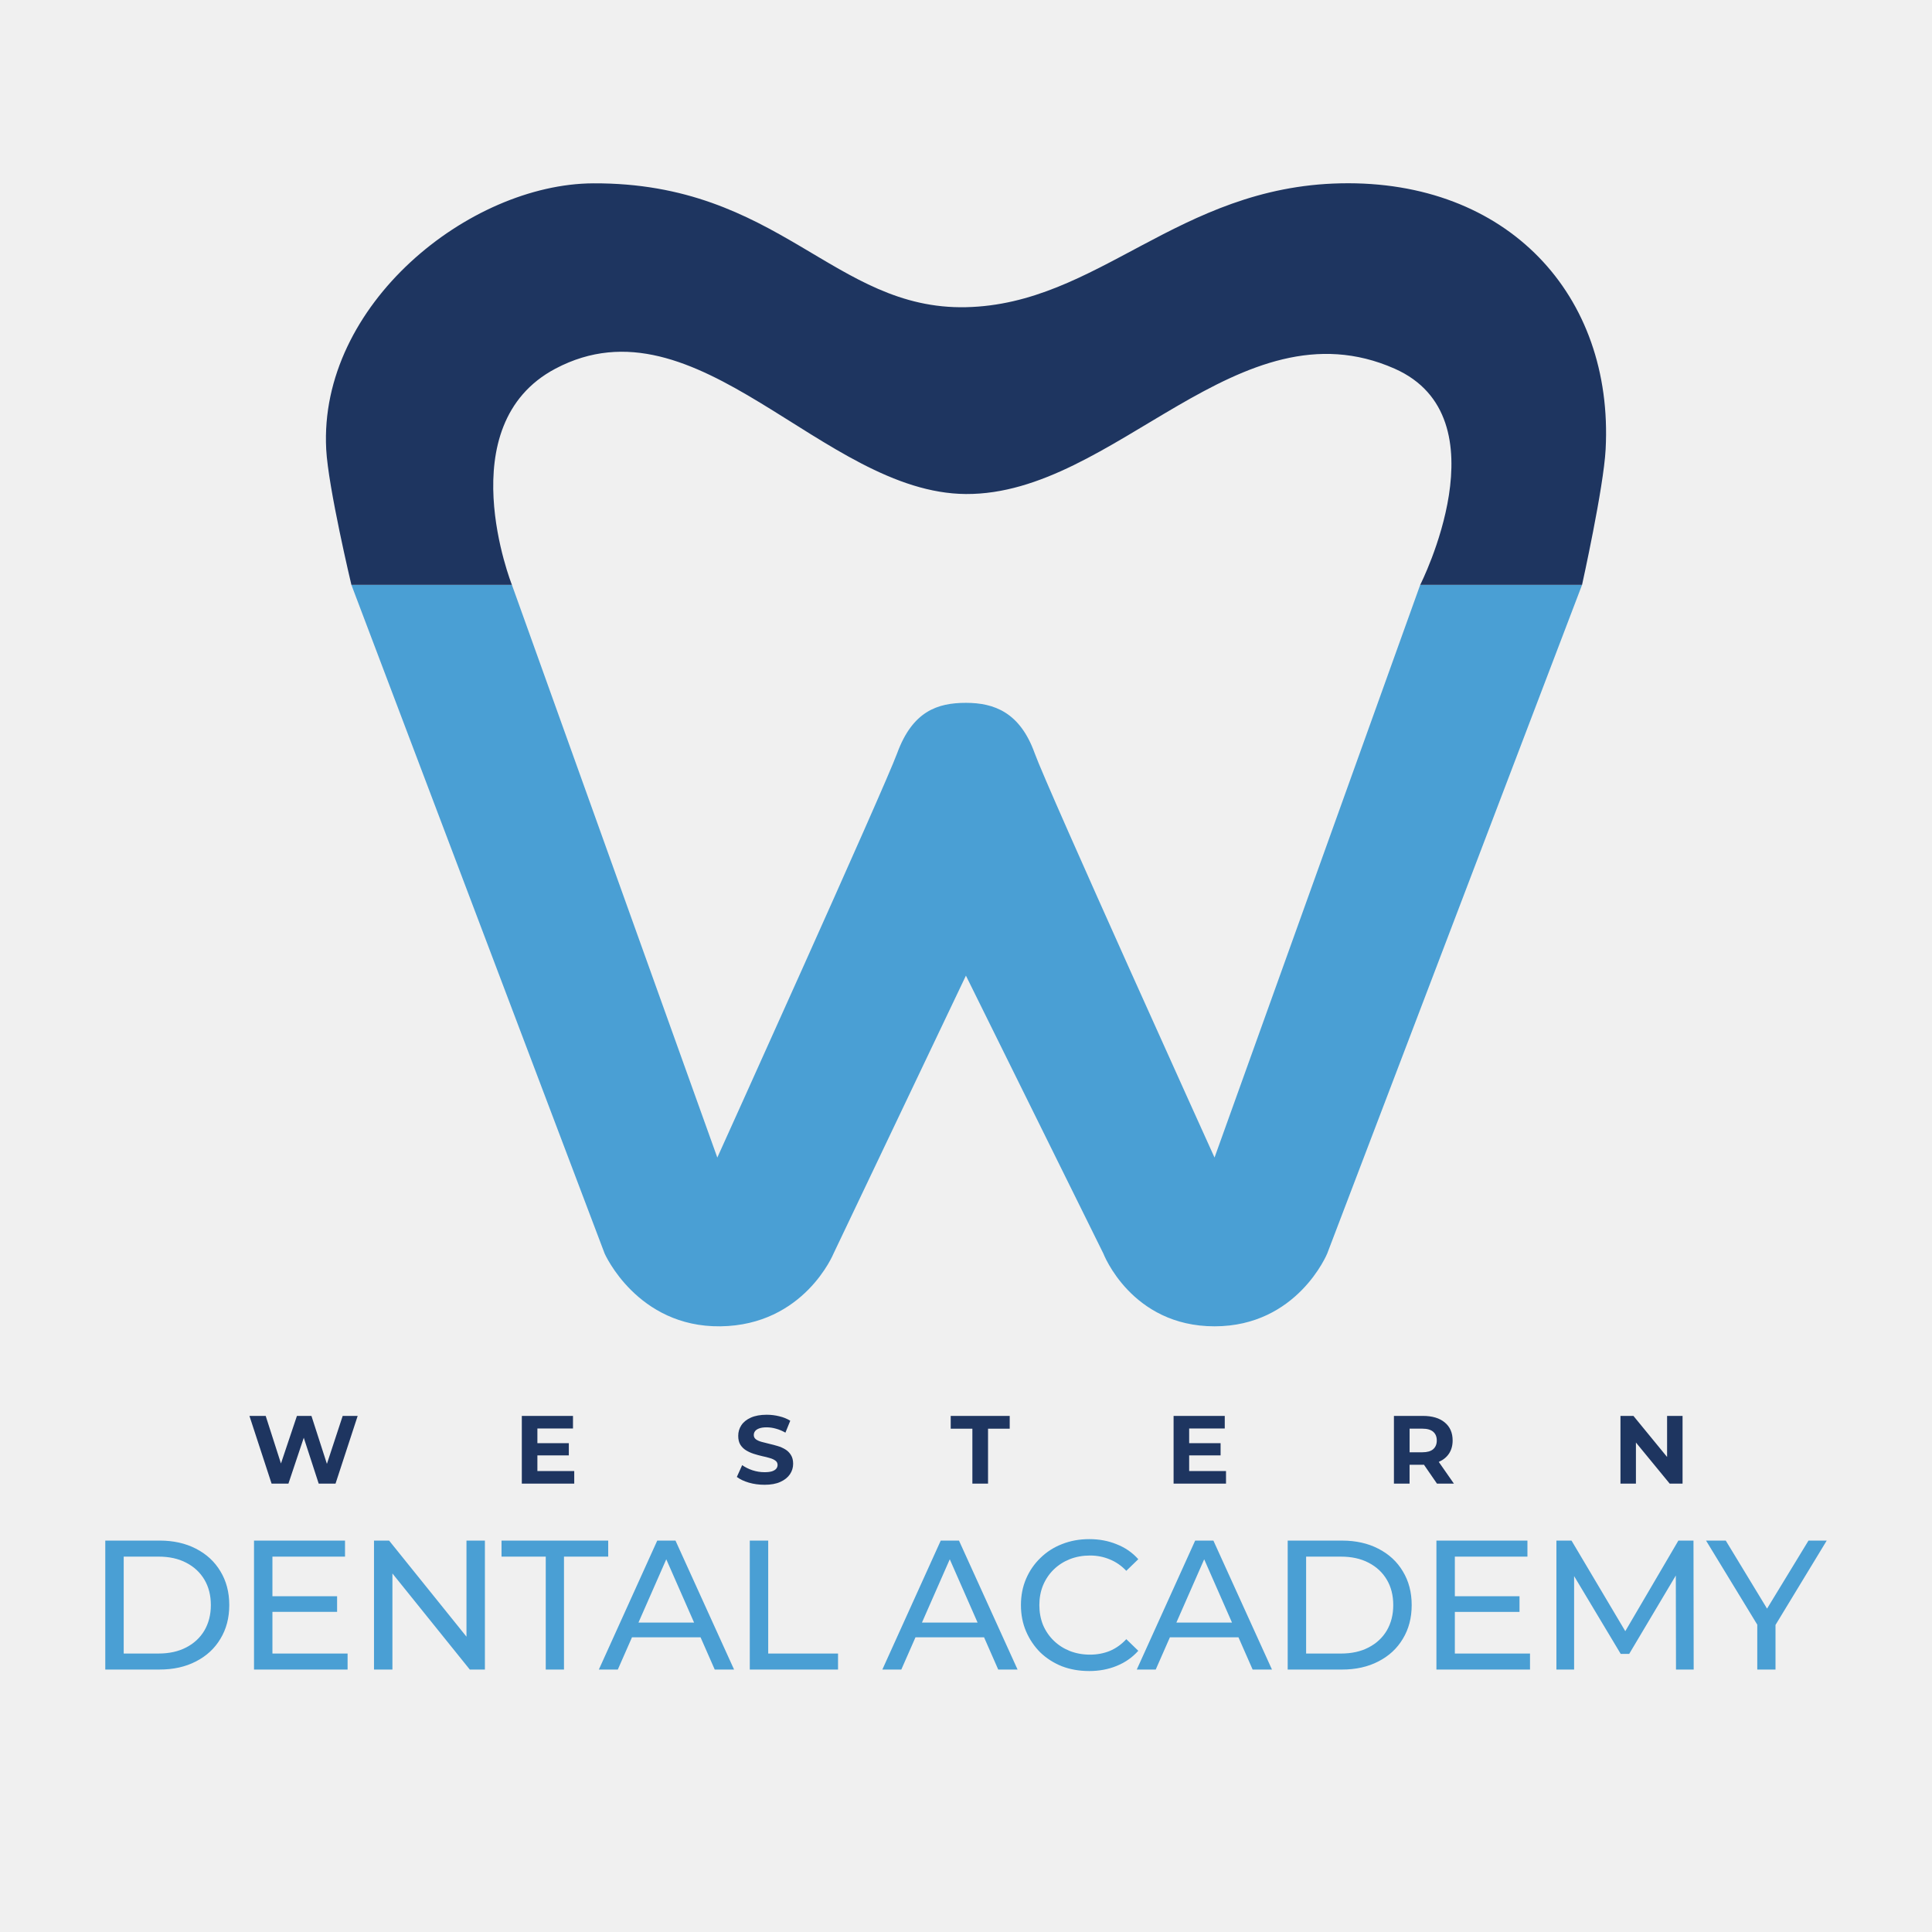
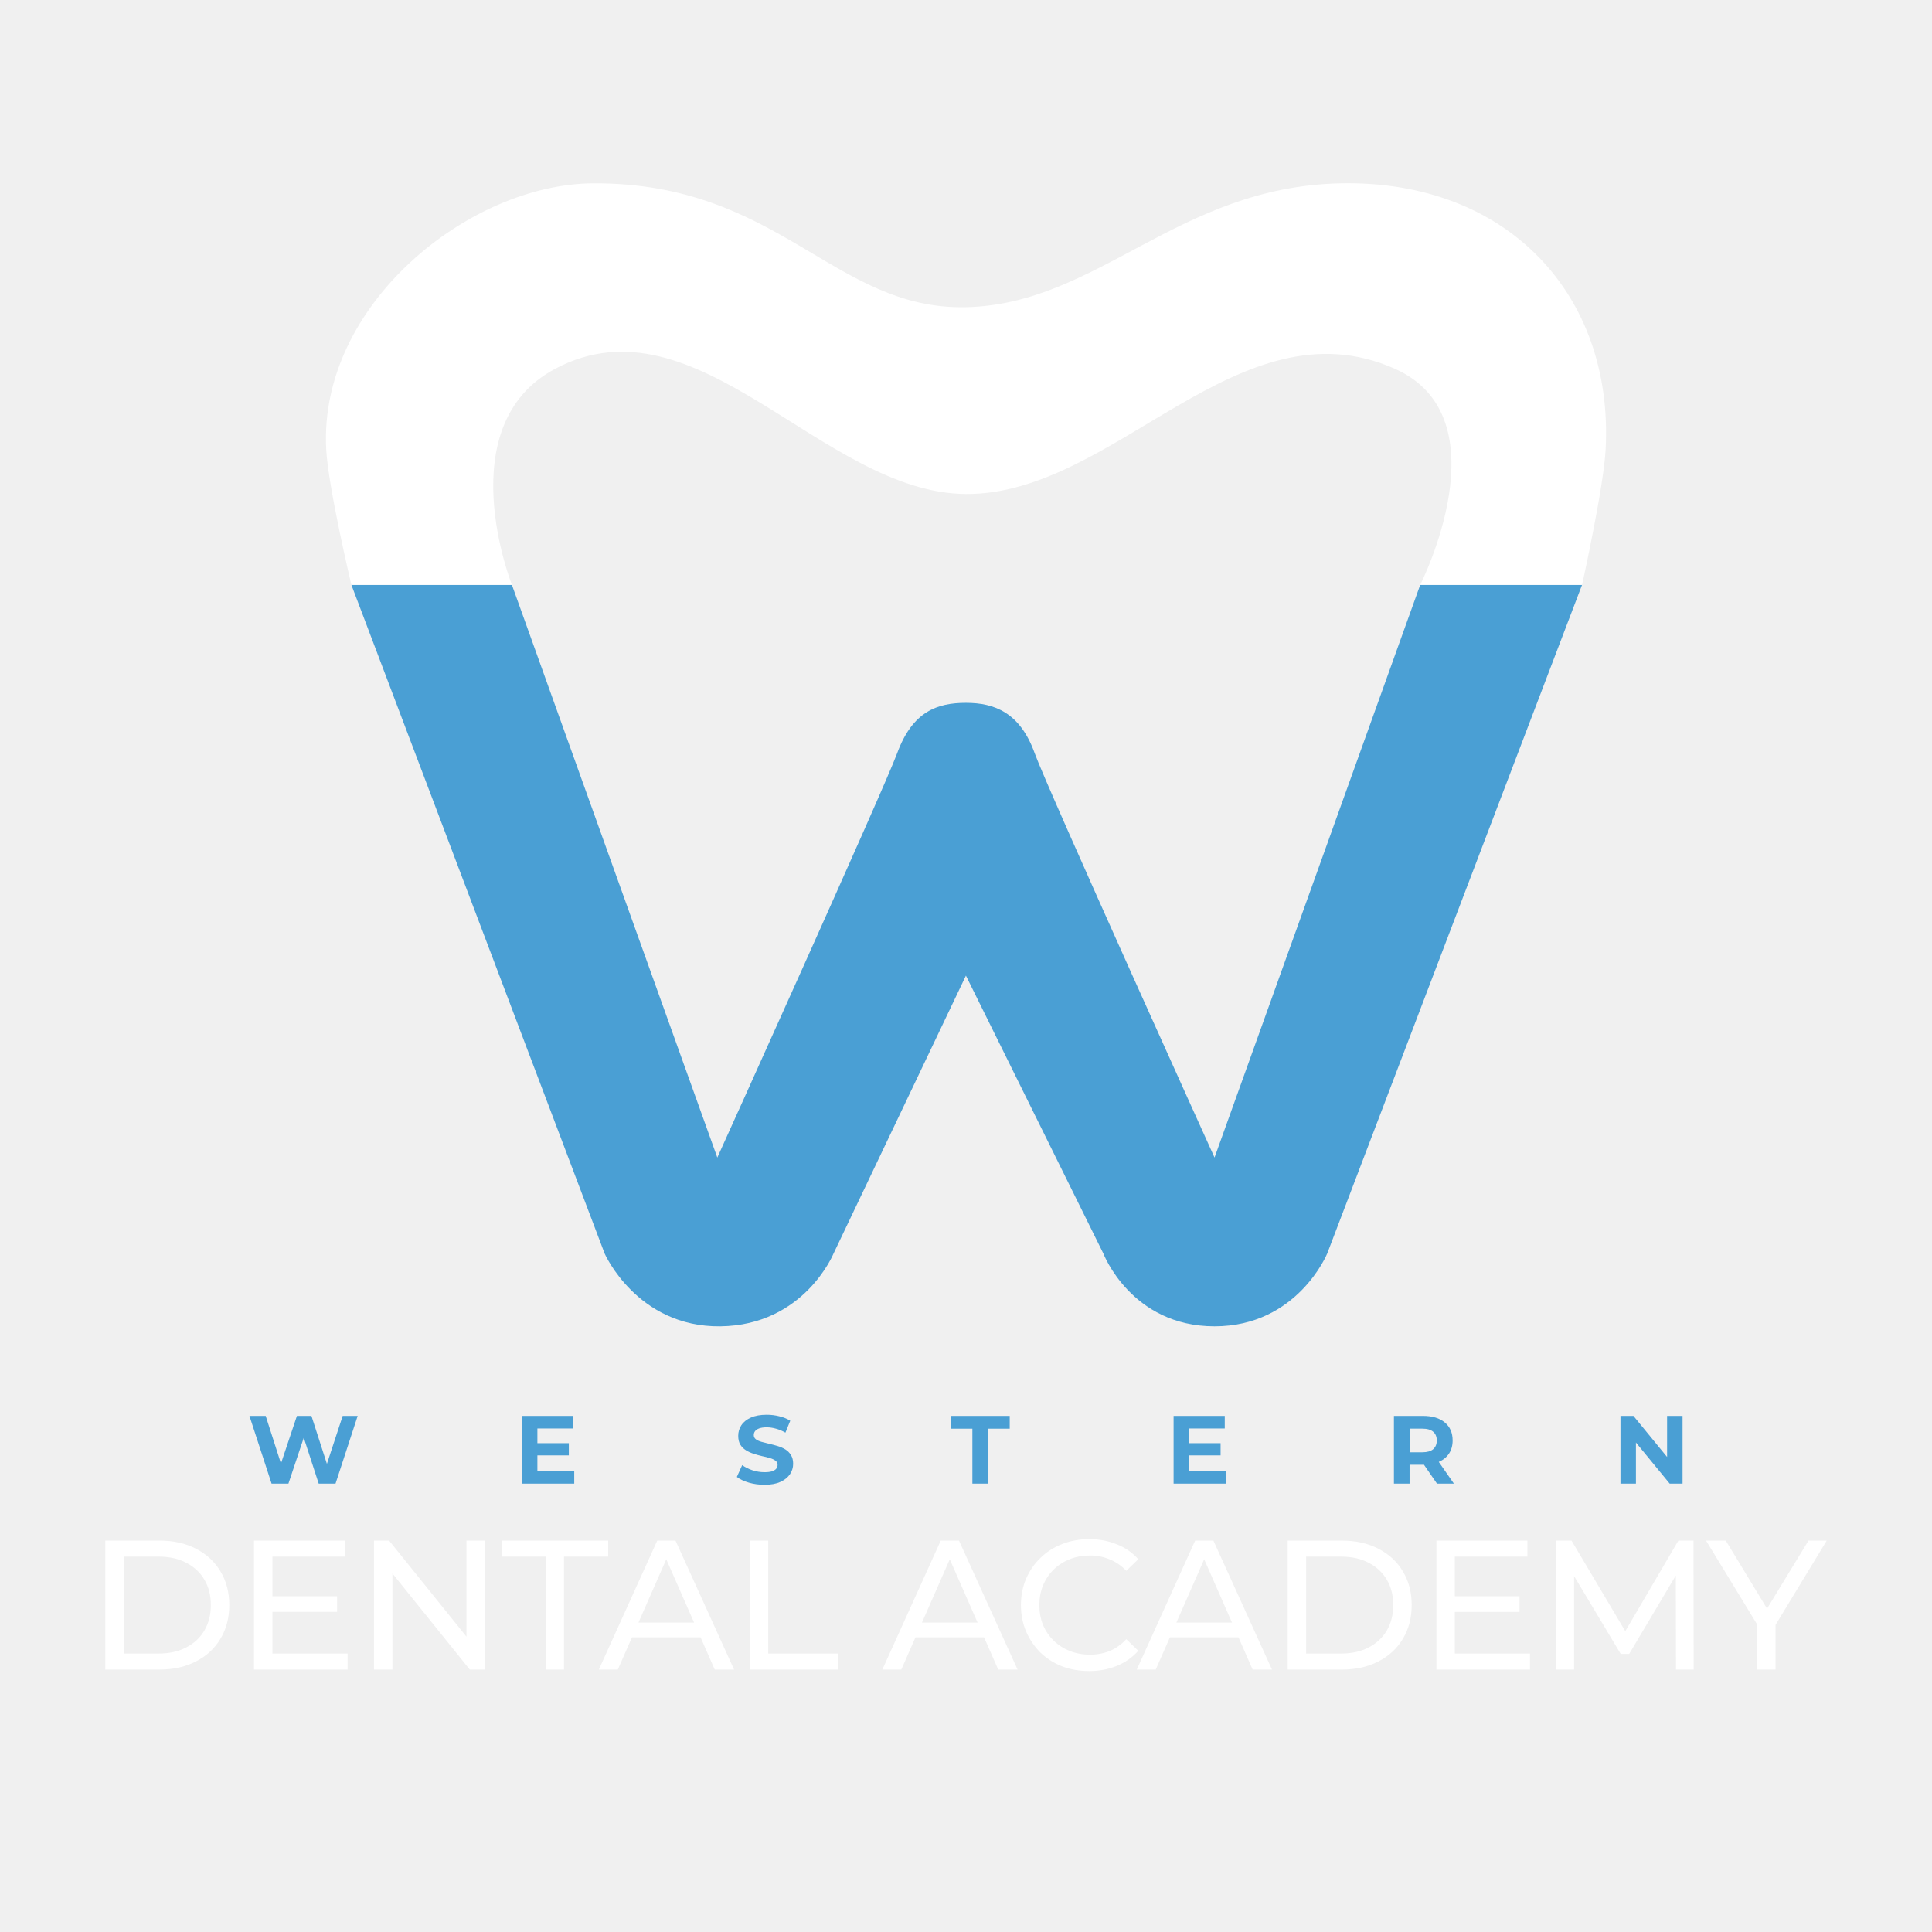
<svg xmlns="http://www.w3.org/2000/svg" width="1000" height="1000" viewBox="0 0 264.583 264.583" version="1.1" id="svg1" xml:space="preserve">
  <defs id="defs1" />
  <g id="g7" transform="matrix(1.801602,0,0,1.801602,-105.8122,-80.33544)" style="display:inline">
    <g id="g1" transform="matrix(1.161367,0,0,1.161367,-21.47977,-17.8398)">
      <path id="path2" style="display:inline;opacity:1;fill:#4a9fd4;fill-opacity:1;stroke-width:0.053" d="m 92.067,92.037 16.575,43.767 c 0,0 2.124,4.828 7.574,4.763 5.49,-0.066 7.408,-4.763 7.408,-4.763 l 8.665,-18.19 8.996,18.19 c 0,0 1.826,4.763 7.276,4.763 5.424,-10e-6 7.375,-4.763 7.375,-4.763 L 172.616,92.037 h -10.593 l -13.462,37.484 c 0,0 -10.922,-24.107 -11.774,-26.471 -0.959,-2.662 -2.64,-3.291 -4.498,-3.291 -1.858,10e-7 -3.489,0.546 -4.498,3.291 -0.867,2.358 -11.774,26.471 -11.774,26.471 L 102.573,92.037 Z" />
-       <path id="path6" style="display:inline;opacity:1;fill:#1e3560;fill-opacity:1;stroke-width:0.053" d="m 107.897,65.756 c -8.113,0.037 -17.978,7.932 -17.479,17.407 0.132,2.514 1.649,8.874 1.649,8.874 h 10.506 c 0,0 -4.154,-10.449 2.848,-14.151 9.302,-4.918 17.504,8.149 26.868,8.205 9.744,0.058 17.848,-12.717 28.059,-8.205 7.244,3.202 1.675,14.151 1.675,14.151 3.534,-2.74e-4 7.06,4.55e-4 10.593,0 0,0 1.412,-6.36 1.544,-8.874 0.532,-10.107 -6.435,-17.635 -17.347,-17.407 -10.664,0.223 -15.88,7.921 -24.524,8.107 -8.645,0.186 -12.21,-8.162 -24.392,-8.107 z" />
+       <path id="path6" style="display:inline;opacity:1;fill:#ffffff;fill-opacity:1;stroke-width:0.053" d="m 107.897,65.756 c -8.113,0.037 -17.978,7.932 -17.479,17.407 0.132,2.514 1.649,8.874 1.649,8.874 h 10.506 c 0,0 -4.154,-10.449 2.848,-14.151 9.302,-4.918 17.504,8.149 26.868,8.205 9.744,0.058 17.848,-12.717 28.059,-8.205 7.244,3.202 1.675,14.151 1.675,14.151 3.534,-2.74e-4 7.06,4.55e-4 10.593,0 0,0 1.412,-6.36 1.544,-8.874 0.532,-10.107 -6.435,-17.635 -17.347,-17.407 -10.664,0.223 -15.88,7.921 -24.524,8.107 -8.645,0.186 -12.21,-8.162 -24.392,-8.107 z" />
    </g>
  </g>
  <g id="layer3" style="display:inline" transform="matrix(1.845702,0,0,1.845702,-100.6539,-94.67252)">
-     <path style="font-weight:500;font-size:14.111px;font-family:Montserrat;-inkscape-font-specification:'Montserrat Medium';text-align:center;letter-spacing:-0.265px;text-anchor:middle;display:inline;fill:#4a9fd4;fill-opacity:1;stroke-width:1.32" d="m 62.346,175.171 v -9.569 h 4.033 q 1.531,0 2.693,0.601 1.176,0.601 1.818,1.681 0.656,1.08 0.656,2.502 0,1.422 -0.656,2.502 -0.642,1.08 -1.818,1.681 -1.162,0.601 -2.693,0.601 z m 1.367,-1.189 h 2.584 q 1.189,0 2.051,-0.451 0.875,-0.451 1.353,-1.258 0.478,-0.82 0.478,-1.886 0,-1.08 -0.478,-1.886 -0.478,-0.807 -1.353,-1.258 -0.861,-0.451 -2.051,-0.451 H 63.713 Z m 9.668,1.189 v -9.569 h 6.753 v 1.189 h -5.386 v 7.19 h 5.577 v 1.189 z m 1.244,-4.279 v -1.162 h 4.921 v 1.162 z m 7.659,4.279 v -9.569 h 1.121 l 6.329,7.86 h -0.588 v -7.86 h 1.367 v 9.569 h -1.121 l -6.329,-7.86 h 0.588 v 7.86 z m 12.744,0 v -8.38 h -3.281 v -1.189 h 7.915 v 1.189 h -3.281 v 8.38 z m 3.94,0 4.333,-9.569 h 1.353 l 4.347,9.569 h -1.435 l -3.869,-8.804 h 0.547 l -3.869,8.804 z m 1.845,-2.392 0.369,-1.094 h 5.386 l 0.396,1.094 z m 9.354,2.392 v -9.569 h 1.367 v 8.38 h 5.181 v 1.189 z m 9.836,0 4.333,-9.569 h 1.353 l 4.347,9.569 h -1.435 l -3.869,-8.804 h 0.547 l -3.869,8.804 z m 1.845,-2.392 0.369,-1.094 h 5.386 l 0.396,1.094 z m 13.496,2.502 q -1.094,0 -2.023,-0.355 -0.916,-0.369 -1.599,-1.025 -0.67,-0.67 -1.053,-1.558 -0.383,-0.889 -0.383,-1.955 0,-1.066 0.383,-1.955 0.383,-0.889 1.066,-1.545 0.683,-0.67 1.599,-1.025 0.93,-0.369 2.023,-0.369 1.107,0 2.037,0.383 0.943,0.369 1.599,1.107 l -0.889,0.861 q -0.547,-0.574 -1.23,-0.848 -0.683,-0.287 -1.463,-0.287 -0.807,0 -1.504,0.273 -0.683,0.273 -1.189,0.766 -0.506,0.492 -0.793,1.176 -0.273,0.67 -0.273,1.463 0,0.793 0.273,1.476 0.287,0.67 0.793,1.162 0.506,0.492 1.189,0.766 0.697,0.273 1.504,0.273 0.779,0 1.463,-0.273 0.683,-0.287 1.23,-0.875 l 0.889,0.861 q -0.656,0.738 -1.599,1.121 -0.93,0.383 -2.051,0.383 z m 3.536,-0.109 4.333,-9.569 h 1.353 l 4.347,9.569 h -1.435 l -3.869,-8.804 h 0.547 l -3.869,8.804 z m 1.845,-2.392 0.369,-1.094 h 5.386 l 0.396,1.094 z m 9.354,2.392 v -9.569 h 4.033 q 1.531,0 2.693,0.601 1.176,0.601 1.818,1.681 0.656,1.08 0.656,2.502 0,1.422 -0.656,2.502 -0.642,1.08 -1.818,1.681 -1.162,0.601 -2.693,0.601 z m 1.367,-1.189 h 2.584 q 1.189,0 2.05,-0.451 0.875,-0.451 1.353,-1.258 0.478,-0.82 0.478,-1.886 0,-1.08 -0.478,-1.886 -0.478,-0.807 -1.353,-1.258 -0.861,-0.451 -2.05,-0.451 h -2.584 z m 9.668,1.189 v -9.569 h 6.753 v 1.189 h -5.386 v 7.19 h 5.577 v 1.189 z m 1.244,-4.279 v -1.162 h 4.921 v 1.162 z m 7.659,4.279 v -9.569 h 1.121 l 4.292,7.231 h -0.601 l 4.238,-7.231 h 1.121 l 0.014,9.569 h -1.312 l -0.014,-7.505 h 0.314 l -3.773,6.343 h -0.629 l -3.8,-6.343 h 0.342 v 7.505 z m 14.904,0 v -3.664 l 0.314,0.848 -4.115,-6.753 h 1.463 l 3.459,5.7 h -0.793 l 3.472,-5.7 h 1.353 l -4.101,6.753 0.301,-0.848 v 3.664 z" id="text8" aria-label="DENTAL ACADEMY" />
-     <path d="m 74.685,161.375 -1.643,-5.024 h 1.206 l 1.428,4.45 h -0.603 l 1.493,-4.45 h 1.077 l 1.435,4.45 h -0.581 l 1.464,-4.45 h 1.112 l -1.643,5.024 h -1.249 l -1.27,-3.904 h 0.33 l -1.306,3.904 z m 18.567,0 v -5.024 h 3.797 v 0.933 h -2.641 v 3.158 h 2.734 v 0.933 z m 1.069,-2.096 v -0.904 h 2.419 v 0.904 z m 16.931,2.182 q -0.603,0 -1.155,-0.158 -0.553,-0.165 -0.89,-0.423 l 0.395,-0.876 q 0.323,0.23 0.761,0.38 0.445,0.144 0.897,0.144 0.344,0 0.553,-0.065 0.215,-0.072 0.316,-0.194 0.1,-0.122 0.1,-0.28 0,-0.201 -0.158,-0.316 -0.158,-0.122 -0.416,-0.194 -0.258,-0.079 -0.574,-0.144 -0.309,-0.072 -0.624,-0.172 -0.309,-0.1 -0.567,-0.258 -0.258,-0.158 -0.423,-0.416 -0.158,-0.258 -0.158,-0.66 0,-0.431 0.23,-0.782 0.237,-0.359 0.703,-0.567 0.474,-0.215 1.184,-0.215 0.474,0 0.933,0.115 0.459,0.108 0.811,0.33 l -0.359,0.883 q -0.352,-0.201 -0.703,-0.294 -0.352,-0.1 -0.689,-0.1 -0.337,0 -0.553,0.079 -0.215,0.079 -0.309,0.208 -0.093,0.122 -0.093,0.287 0,0.194 0.158,0.316 0.158,0.115 0.416,0.187 0.258,0.072 0.567,0.144 0.316,0.072 0.624,0.165 0.316,0.093 0.574,0.251 0.258,0.158 0.416,0.416 0.165,0.258 0.165,0.653 0,0.423 -0.237,0.775 -0.237,0.352 -0.711,0.567 -0.466,0.215 -1.184,0.215 z m 15.431,-0.086 v -4.076 h -1.608 v -0.947 h 4.378 v 0.947 h -1.608 v 4.076 z m 14.929,0 v -5.024 h 3.797 v 0.933 h -2.641 v 3.158 h 2.734 v 0.933 z m 1.069,-2.096 v -0.904 h 2.419 v 0.904 z m 15.28,2.096 v -5.024 h 2.146 q 1.048,0 1.629,0.488 0.581,0.481 0.581,1.335 0,0.56 -0.266,0.969 -0.266,0.402 -0.754,0.617 -0.488,0.215 -1.163,0.215 h -1.529 l 0.517,-0.51 v 1.909 z m 3.194,0 -1.256,-1.823 h 1.242 l 1.27,1.823 z m -2.031,-1.78 -0.517,-0.545 h 1.464 q 0.538,0 0.804,-0.23 0.266,-0.237 0.266,-0.646 0,-0.416 -0.266,-0.646 -0.266,-0.23 -0.804,-0.23 h -1.464 l 0.517,-0.553 z m 15.646,1.78 v -5.024 h 0.962 l 2.964,3.617 h -0.467 v -3.617 h 1.148 v 5.024 h -0.955 l -2.971,-3.617 h 0.466 v 3.617 z" id="text4" style="font-size:7.408px;line-height:0;font-family:Montserrat;-inkscape-font-specification:'Montserrat, @wght=700';font-variation-settings:'wght' 700;text-align:center;letter-spacing:11.906px;word-spacing:0px;text-anchor:middle;display:inline;fill:#1e3560;fill-opacity:1;stroke-width:0.256" aria-label="WESTERN" />
+     <path style="font-weight:500;font-size:14.111px;font-family:Montserrat;-inkscape-font-specification:'Montserrat Medium';text-align:center;letter-spacing:-0.265px;text-anchor:middle;display:inline;fill:#ffffff;fill-opacity:1;stroke-width:1.32" d="m 62.346,175.171 v -9.569 h 4.033 q 1.531,0 2.693,0.601 1.176,0.601 1.818,1.681 0.656,1.08 0.656,2.502 0,1.422 -0.656,2.502 -0.642,1.08 -1.818,1.681 -1.162,0.601 -2.693,0.601 z m 1.367,-1.189 h 2.584 q 1.189,0 2.051,-0.451 0.875,-0.451 1.353,-1.258 0.478,-0.82 0.478,-1.886 0,-1.08 -0.478,-1.886 -0.478,-0.807 -1.353,-1.258 -0.861,-0.451 -2.051,-0.451 H 63.713 Z m 9.668,1.189 v -9.569 h 6.753 v 1.189 h -5.386 v 7.19 h 5.577 v 1.189 z m 1.244,-4.279 v -1.162 h 4.921 v 1.162 z m 7.659,4.279 v -9.569 h 1.121 l 6.329,7.86 h -0.588 v -7.86 h 1.367 v 9.569 h -1.121 l -6.329,-7.86 h 0.588 v 7.86 z m 12.744,0 v -8.38 h -3.281 v -1.189 h 7.915 v 1.189 h -3.281 v 8.38 z m 3.94,0 4.333,-9.569 h 1.353 l 4.347,9.569 h -1.435 l -3.869,-8.804 h 0.547 l -3.869,8.804 z m 1.845,-2.392 0.369,-1.094 h 5.386 l 0.396,1.094 z m 9.354,2.392 v -9.569 h 1.367 v 8.38 h 5.181 v 1.189 z m 9.836,0 4.333,-9.569 h 1.353 l 4.347,9.569 h -1.435 l -3.869,-8.804 h 0.547 l -3.869,8.804 z m 1.845,-2.392 0.369,-1.094 h 5.386 l 0.396,1.094 z m 13.496,2.502 q -1.094,0 -2.023,-0.355 -0.916,-0.369 -1.599,-1.025 -0.67,-0.67 -1.053,-1.558 -0.383,-0.889 -0.383,-1.955 0,-1.066 0.383,-1.955 0.383,-0.889 1.066,-1.545 0.683,-0.67 1.599,-1.025 0.93,-0.369 2.023,-0.369 1.107,0 2.037,0.383 0.943,0.369 1.599,1.107 l -0.889,0.861 q -0.547,-0.574 -1.23,-0.848 -0.683,-0.287 -1.463,-0.287 -0.807,0 -1.504,0.273 -0.683,0.273 -1.189,0.766 -0.506,0.492 -0.793,1.176 -0.273,0.67 -0.273,1.463 0,0.793 0.273,1.476 0.287,0.67 0.793,1.162 0.506,0.492 1.189,0.766 0.697,0.273 1.504,0.273 0.779,0 1.463,-0.273 0.683,-0.287 1.23,-0.875 l 0.889,0.861 q -0.656,0.738 -1.599,1.121 -0.93,0.383 -2.051,0.383 z m 3.536,-0.109 4.333,-9.569 h 1.353 l 4.347,9.569 h -1.435 l -3.869,-8.804 h 0.547 l -3.869,8.804 z m 1.845,-2.392 0.369,-1.094 h 5.386 l 0.396,1.094 z m 9.354,2.392 v -9.569 h 4.033 q 1.531,0 2.693,0.601 1.176,0.601 1.818,1.681 0.656,1.08 0.656,2.502 0,1.422 -0.656,2.502 -0.642,1.08 -1.818,1.681 -1.162,0.601 -2.693,0.601 z m 1.367,-1.189 h 2.584 q 1.189,0 2.05,-0.451 0.875,-0.451 1.353,-1.258 0.478,-0.82 0.478,-1.886 0,-1.08 -0.478,-1.886 -0.478,-0.807 -1.353,-1.258 -0.861,-0.451 -2.05,-0.451 h -2.584 z m 9.668,1.189 v -9.569 h 6.753 v 1.189 h -5.386 v 7.19 h 5.577 v 1.189 z m 1.244,-4.279 v -1.162 h 4.921 v 1.162 z m 7.659,4.279 v -9.569 h 1.121 l 4.292,7.231 h -0.601 l 4.238,-7.231 h 1.121 l 0.014,9.569 h -1.312 l -0.014,-7.505 h 0.314 l -3.773,6.343 h -0.629 l -3.8,-6.343 h 0.342 v 7.505 z m 14.904,0 v -3.664 l 0.314,0.848 -4.115,-6.753 h 1.463 l 3.459,5.7 h -0.793 l 3.472,-5.7 h 1.353 l -4.101,6.753 0.301,-0.848 v 3.664 z" id="text8" aria-label="DENTAL ACADEMY" />
+     <path d="m 74.685,161.375 -1.643,-5.024 h 1.206 l 1.428,4.45 h -0.603 l 1.493,-4.45 h 1.077 l 1.435,4.45 h -0.581 l 1.464,-4.45 h 1.112 l -1.643,5.024 h -1.249 l -1.27,-3.904 h 0.33 l -1.306,3.904 z m 18.567,0 v -5.024 h 3.797 v 0.933 h -2.641 v 3.158 h 2.734 v 0.933 z m 1.069,-2.096 v -0.904 h 2.419 v 0.904 z m 16.931,2.182 q -0.603,0 -1.155,-0.158 -0.553,-0.165 -0.89,-0.423 l 0.395,-0.876 q 0.323,0.23 0.761,0.38 0.445,0.144 0.897,0.144 0.344,0 0.553,-0.065 0.215,-0.072 0.316,-0.194 0.1,-0.122 0.1,-0.28 0,-0.201 -0.158,-0.316 -0.158,-0.122 -0.416,-0.194 -0.258,-0.079 -0.574,-0.144 -0.309,-0.072 -0.624,-0.172 -0.309,-0.1 -0.567,-0.258 -0.258,-0.158 -0.423,-0.416 -0.158,-0.258 -0.158,-0.66 0,-0.431 0.23,-0.782 0.237,-0.359 0.703,-0.567 0.474,-0.215 1.184,-0.215 0.474,0 0.933,0.115 0.459,0.108 0.811,0.33 l -0.359,0.883 q -0.352,-0.201 -0.703,-0.294 -0.352,-0.1 -0.689,-0.1 -0.337,0 -0.553,0.079 -0.215,0.079 -0.309,0.208 -0.093,0.122 -0.093,0.287 0,0.194 0.158,0.316 0.158,0.115 0.416,0.187 0.258,0.072 0.567,0.144 0.316,0.072 0.624,0.165 0.316,0.093 0.574,0.251 0.258,0.158 0.416,0.416 0.165,0.258 0.165,0.653 0,0.423 -0.237,0.775 -0.237,0.352 -0.711,0.567 -0.466,0.215 -1.184,0.215 z m 15.431,-0.086 v -4.076 h -1.608 v -0.947 h 4.378 v 0.947 h -1.608 v 4.076 z m 14.929,0 v -5.024 h 3.797 v 0.933 h -2.641 v 3.158 h 2.734 v 0.933 z m 1.069,-2.096 v -0.904 h 2.419 v 0.904 z m 15.28,2.096 v -5.024 h 2.146 q 1.048,0 1.629,0.488 0.581,0.481 0.581,1.335 0,0.56 -0.266,0.969 -0.266,0.402 -0.754,0.617 -0.488,0.215 -1.163,0.215 h -1.529 l 0.517,-0.51 v 1.909 z m 3.194,0 -1.256,-1.823 h 1.242 l 1.27,1.823 z m -2.031,-1.78 -0.517,-0.545 h 1.464 q 0.538,0 0.804,-0.23 0.266,-0.237 0.266,-0.646 0,-0.416 -0.266,-0.646 -0.266,-0.23 -0.804,-0.23 h -1.464 l 0.517,-0.553 z m 15.646,1.78 v -5.024 h 0.962 l 2.964,3.617 h -0.467 v -3.617 h 1.148 v 5.024 h -0.955 l -2.971,-3.617 h 0.466 v 3.617 z" id="text4" style="font-size:7.408px;line-height:0;font-family:Montserrat;-inkscape-font-specification:'Montserrat, @wght=700';font-variation-settings:'wght' 700;text-align:center;letter-spacing:11.906px;word-spacing:0px;text-anchor:middle;display:inline;fill:#4a9fd4;fill-opacity:1;stroke-width:0.256" aria-label="WESTERN" />
  </g>
</svg>
